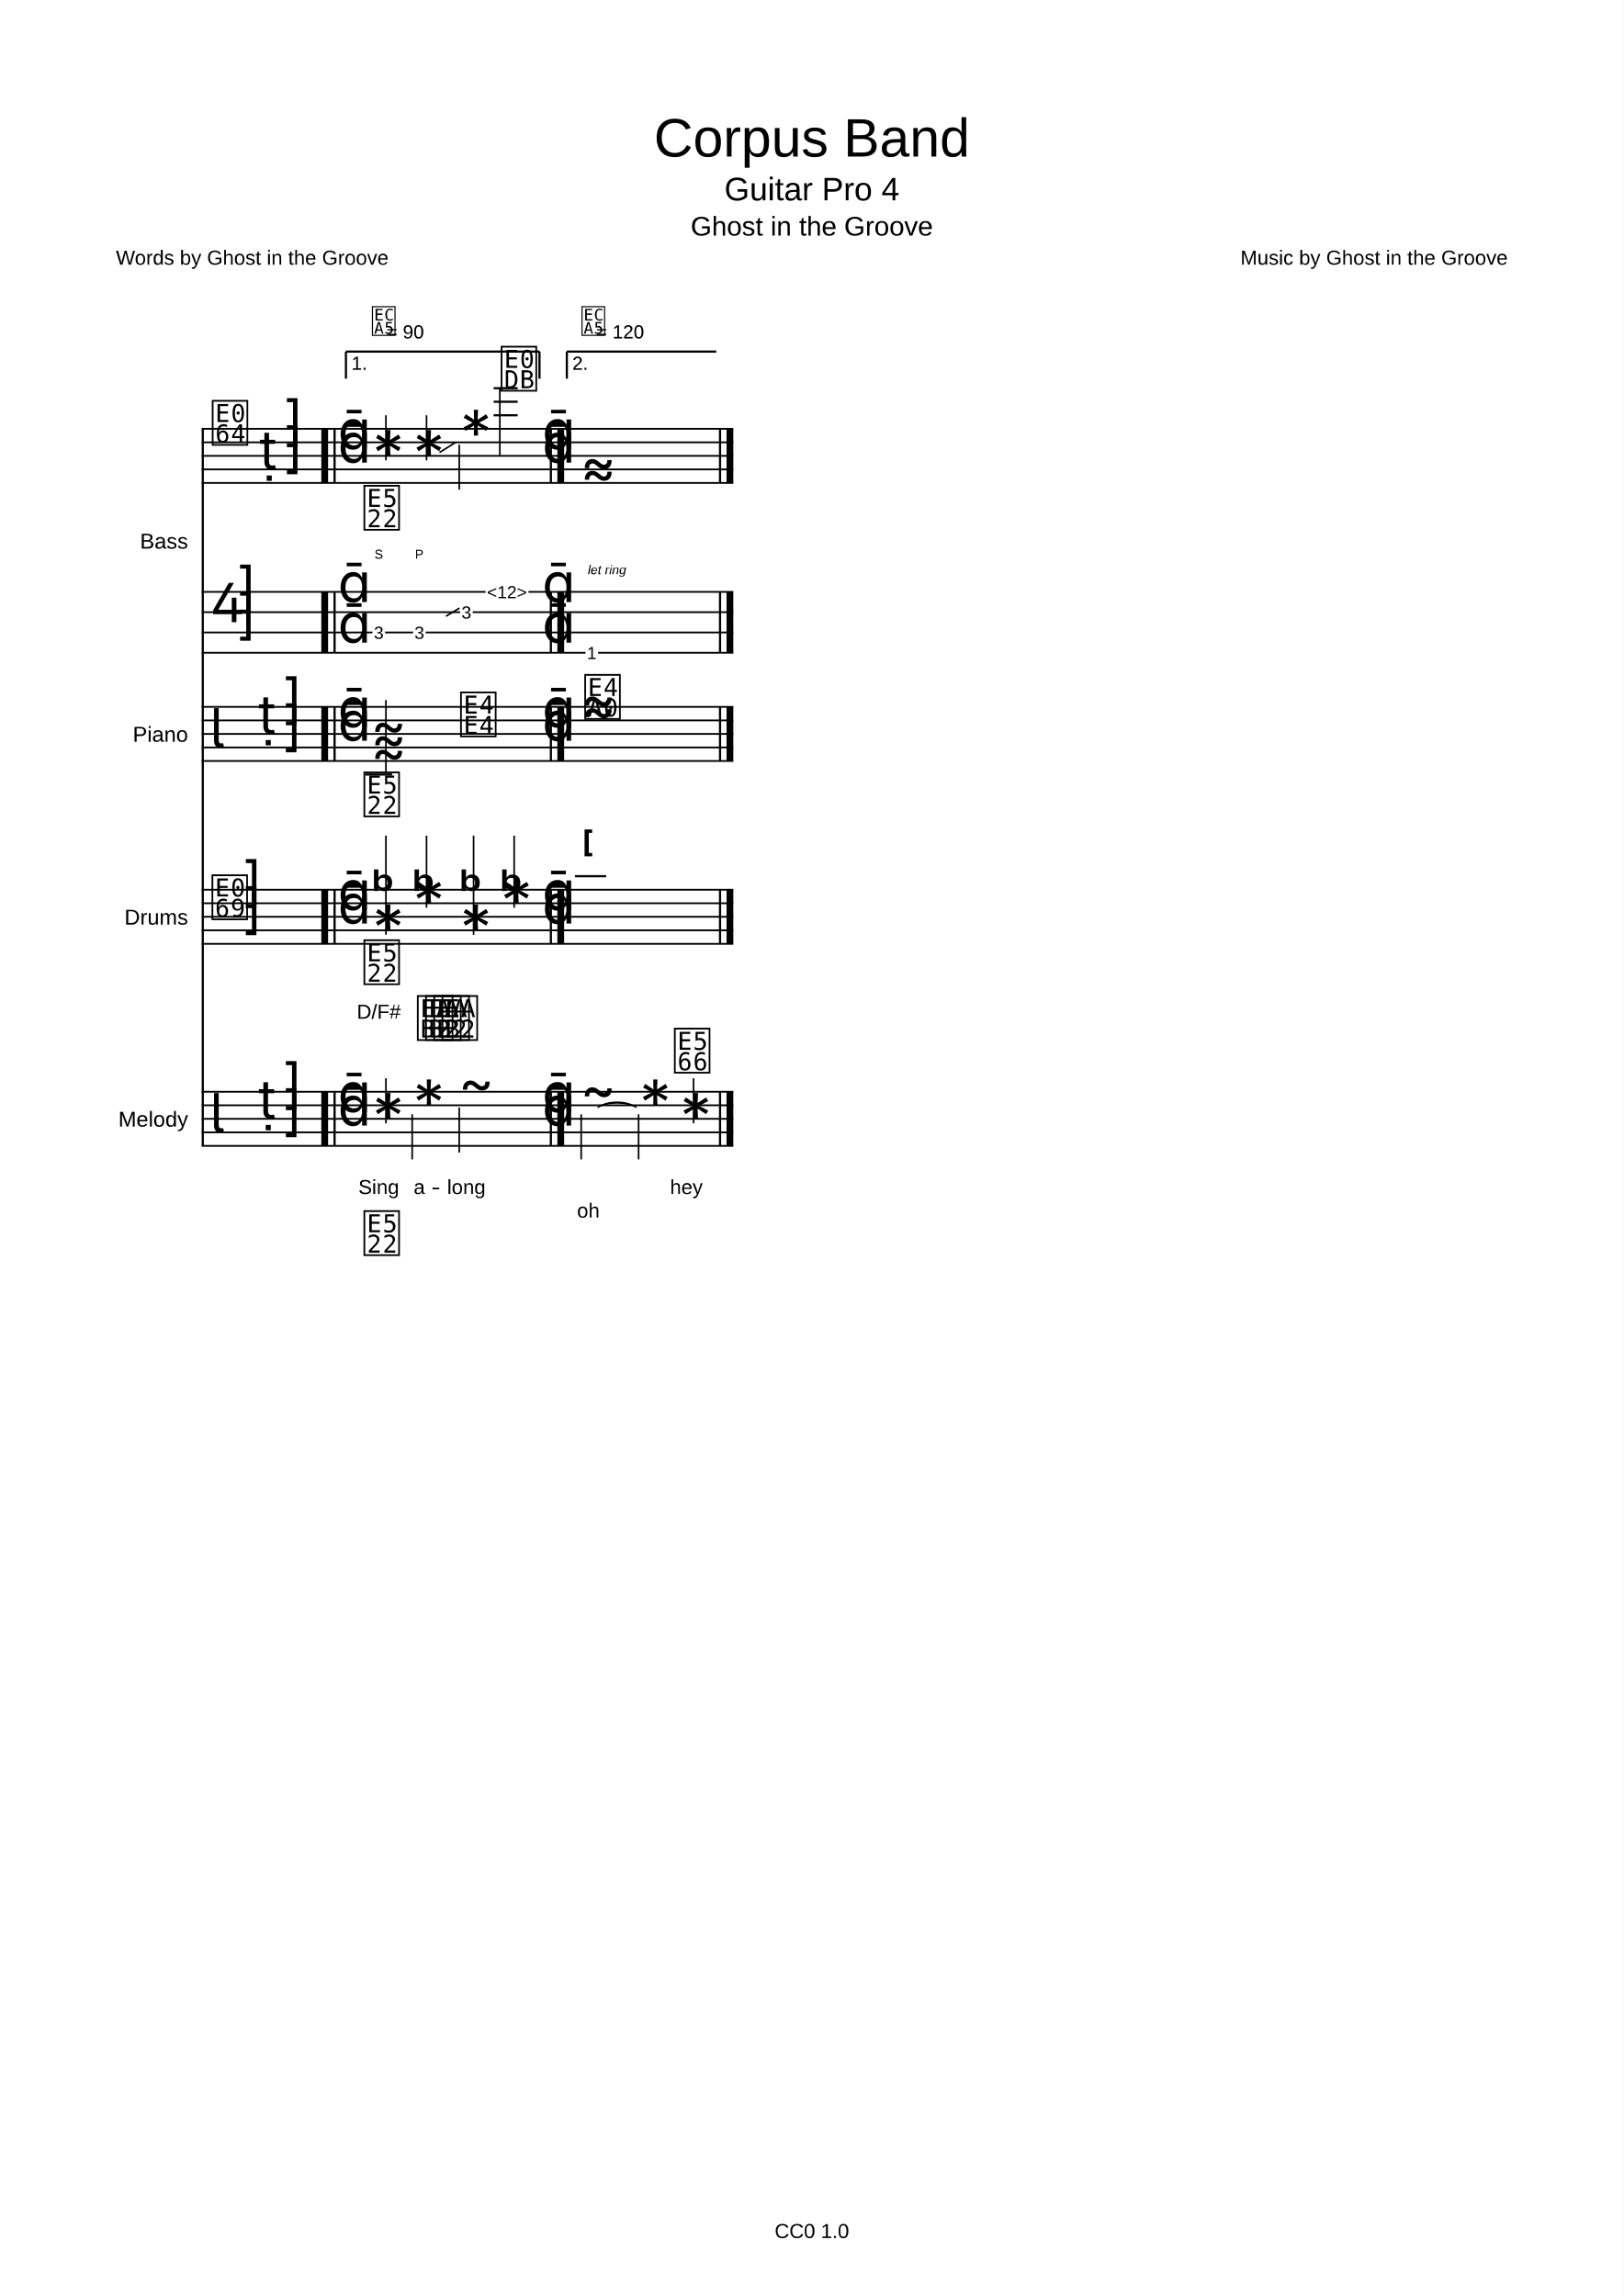
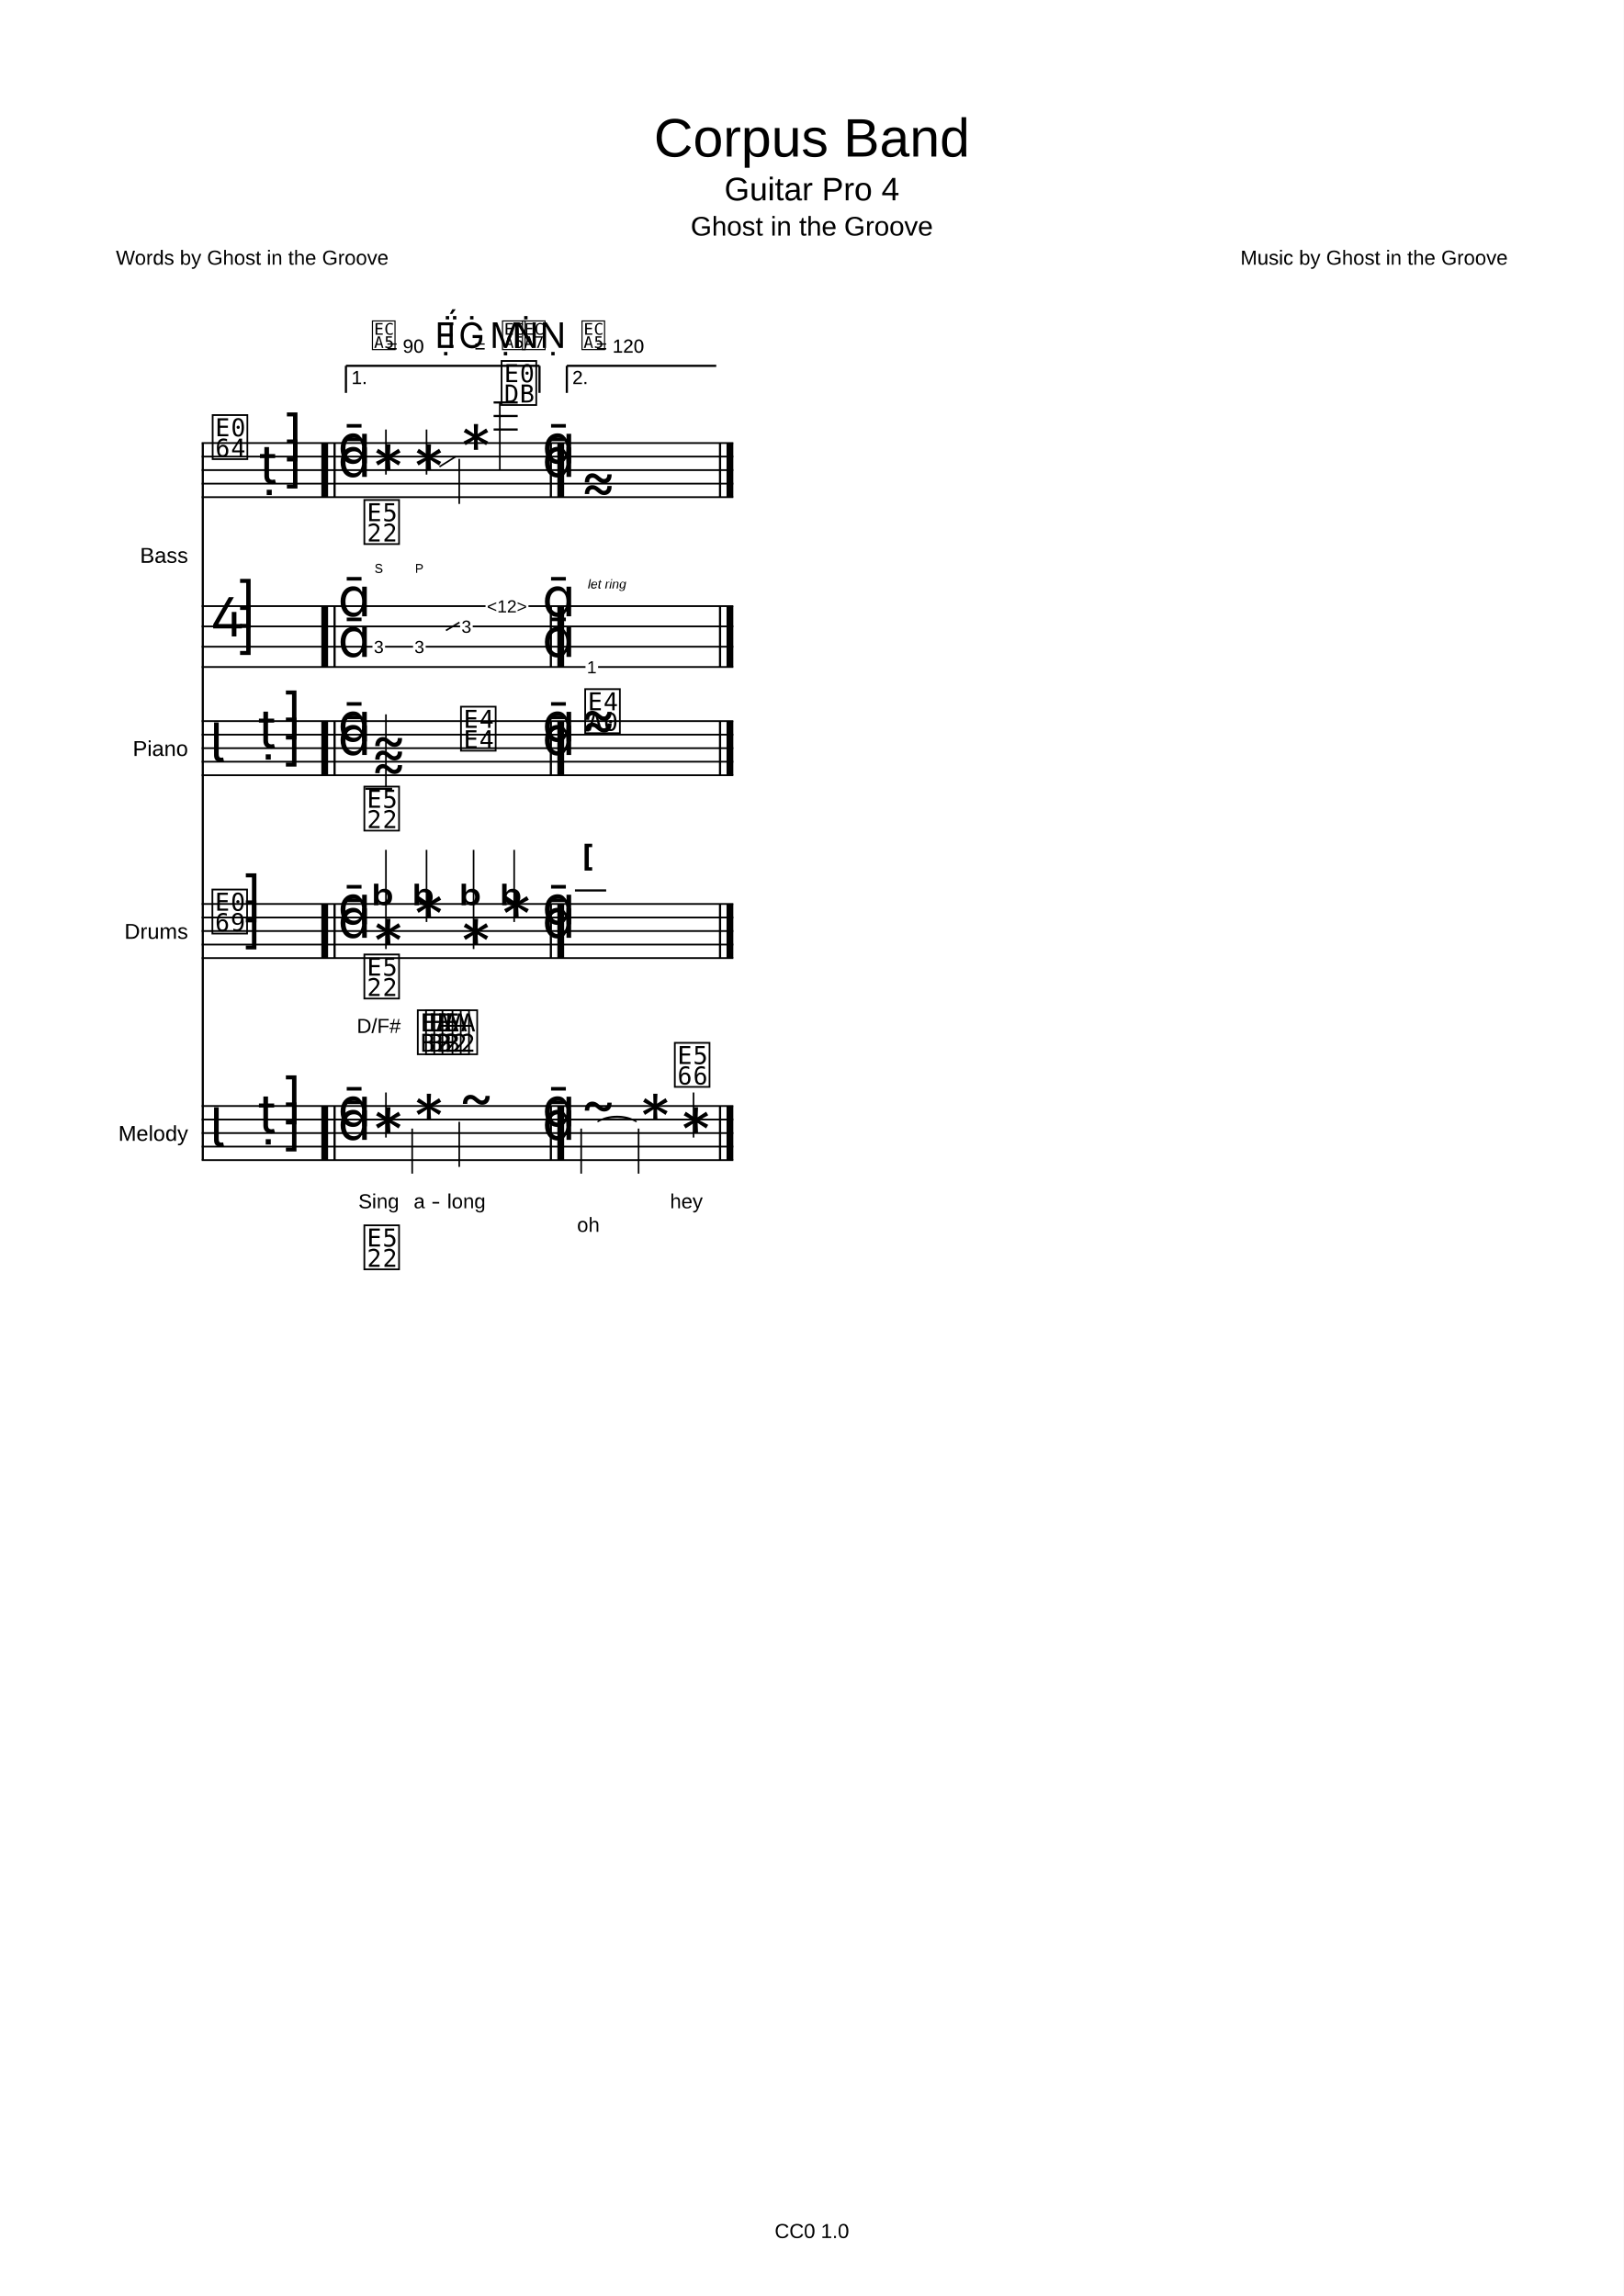
<svg xmlns="http://www.w3.org/2000/svg" width="1200" height="1697.143" viewBox="0 0 120 169.714">
  <style>@font-face{font-family:"Bravura";src:url("Bravura.otf")}text{font-family:"Bravura";font-size:4px}text.t{font-family:Arial,Helvetica,sans-serif}</style>
  <rect x="0" y="0" width="120" height="169.714" fill="white" />
  <g fill="black" stroke="black">
-     <line class="staffLine" x1="14.907" y1="31.696" x2="54.195" y2="31.696" stroke-width="0.13" />
-     <line class="staffLine" x1="14.907" y1="32.696" x2="54.195" y2="32.696" stroke-width="0.13" />
-     <line class="staffLine" x1="14.907" y1="33.696" x2="54.195" y2="33.696" stroke-width="0.13" />
-     <line class="staffLine" x1="14.907" y1="34.696" x2="54.195" y2="34.696" stroke-width="0.13" />
-     <line class="staffLine" x1="14.907" y1="35.696" x2="54.195" y2="35.696" stroke-width="0.13" />
-     <line class="barline" x1="23.997" y1="31.696" x2="23.997" y2="35.696" stroke-width="0.5" />
-     <line class="barline" x1="24.727" y1="31.696" x2="24.727" y2="35.696" stroke-width="0.16" />
-     <line class="stem" x1="28.523" y1="34.028" x2="28.523" y2="30.696" stroke-width="0.12" />
-     <line class="stem" x1="31.523" y1="34.028" x2="31.523" y2="30.696" stroke-width="0.12" />
-     <line class="stem" x1="33.94" y1="32.864" x2="33.94" y2="36.196" stroke-width="0.12" />
-     <line class="slide" x1="32.48" y1="33.446" x2="33.68" y2="32.696" stroke-width="0.12" />
-     <line class="ledgerLine" x1="36.48" y1="30.696" x2="38.26" y2="30.696" stroke-width="0.16" />
-     <line class="ledgerLine" x1="36.48" y1="29.696" x2="38.26" y2="29.696" stroke-width="0.16" />
-     <line class="ledgerLine" x1="36.48" y1="28.696" x2="38.26" y2="28.696" stroke-width="0.16" />
-     <line class="stem" x1="36.94" y1="28.696" x2="36.94" y2="33.696" stroke-width="0.12" />
-     <line class="barline" x1="40.712" y1="31.696" x2="40.712" y2="35.696" stroke-width="0.16" />
-     <line class="barline" x1="41.442" y1="31.696" x2="41.442" y2="35.696" stroke-width="0.5" />
-     <line class="barline" x1="53.215" y1="31.696" x2="53.215" y2="35.696" stroke-width="0.16" />
-     <line class="barline" x1="53.945" y1="31.696" x2="53.945" y2="35.696" stroke-width="0.5" />
-     <line class="staffLine" x1="14.907" y1="43.75" x2="54.195" y2="43.75" stroke-width="0.13" />
-     <line class="staffLine" x1="14.907" y1="45.25" x2="54.195" y2="45.25" stroke-width="0.13" />
-     <line class="staffLine" x1="14.907" y1="46.75" x2="54.195" y2="46.75" stroke-width="0.13" />
-     <line class="staffLine" x1="14.907" y1="48.25" x2="54.195" y2="48.25" stroke-width="0.13" />
-     <line class="barline" x1="23.997" y1="43.75" x2="23.997" y2="48.25" stroke-width="0.5" />
-     <line class="barline" x1="24.727" y1="43.75" x2="24.727" y2="48.25" stroke-width="0.16" />
-     <line class="slide" x1="32.959" y1="45.55" x2="33.959" y2="44.95" stroke-width="0.12" />
-     <line class="barline" x1="40.712" y1="43.75" x2="40.712" y2="48.25" stroke-width="0.16" />
-     <line class="barline" x1="41.442" y1="43.75" x2="41.442" y2="48.25" stroke-width="0.5" />
-     <line class="barline" x1="53.215" y1="43.75" x2="53.215" y2="48.25" stroke-width="0.16" />
-     <line class="barline" x1="53.945" y1="43.75" x2="53.945" y2="48.25" stroke-width="0.5" />
-     <line class="staffLine" x1="14.907" y1="52.25" x2="54.195" y2="52.25" stroke-width="0.13" />
-     <line class="staffLine" x1="14.907" y1="53.25" x2="54.195" y2="53.25" stroke-width="0.13" />
-     <line class="staffLine" x1="14.907" y1="54.25" x2="54.195" y2="54.25" stroke-width="0.13" />
-     <line class="staffLine" x1="14.907" y1="55.25" x2="54.195" y2="55.25" stroke-width="0.13" />
-     <line class="staffLine" x1="14.907" y1="56.25" x2="54.195" y2="56.25" stroke-width="0.13" />
-     <line class="barline" x1="23.997" y1="52.25" x2="23.997" y2="56.25" stroke-width="0.5" />
-     <line class="barline" x1="24.727" y1="52.25" x2="24.727" y2="56.25" stroke-width="0.16" />
-     <line class="ledgerLine" x1="27.003" y1="57.25" x2="28.983" y2="57.25" stroke-width="0.16" />
-     <line class="stem" x1="28.523" y1="57.082" x2="28.523" y2="51.75" stroke-width="0.12" />
-     <line class="barline" x1="40.712" y1="52.25" x2="40.712" y2="56.25" stroke-width="0.16" />
-     <line class="barline" x1="41.442" y1="52.25" x2="41.442" y2="56.25" stroke-width="0.5" />
-     <line class="barline" x1="53.215" y1="52.25" x2="53.215" y2="56.25" stroke-width="0.16" />
-     <line class="barline" x1="53.945" y1="52.25" x2="53.945" y2="56.25" stroke-width="0.5" />
-     <line class="staffLine" x1="14.907" y1="65.766" x2="54.195" y2="65.766" stroke-width="0.13" />
-     <line class="staffLine" x1="14.907" y1="66.766" x2="54.195" y2="66.766" stroke-width="0.13" />
-     <line class="staffLine" x1="14.907" y1="67.766" x2="54.195" y2="67.766" stroke-width="0.13" />
-     <line class="staffLine" x1="14.907" y1="68.766" x2="54.195" y2="68.766" stroke-width="0.13" />
-     <line class="staffLine" x1="14.907" y1="69.766" x2="54.195" y2="69.766" stroke-width="0.13" />
-     <line class="barline" x1="23.997" y1="65.766" x2="23.997" y2="69.766" stroke-width="0.5" />
-     <line class="barline" x1="24.727" y1="65.766" x2="24.727" y2="69.766" stroke-width="0.16" />
-     <line class="stem" x1="28.523" y1="69.098" x2="28.523" y2="61.766" stroke-width="0.12" />
-     <line class="stem" x1="31.523" y1="67.098" x2="31.523" y2="61.766" stroke-width="0.12" />
-     <line class="stem" x1="35" y1="69.098" x2="35" y2="61.766" stroke-width="0.12" />
-     <line class="stem" x1="38" y1="67.098" x2="38" y2="61.766" stroke-width="0.12" />
-     <line class="barline" x1="40.712" y1="65.766" x2="40.712" y2="69.766" stroke-width="0.16" />
-     <line class="barline" x1="41.442" y1="65.766" x2="41.442" y2="69.766" stroke-width="0.5" />
-     <line class="ledgerLine" x1="42.492" y1="64.766" x2="44.8" y2="64.766" stroke-width="0.16" />
-     <line class="barline" x1="53.215" y1="65.766" x2="53.215" y2="69.766" stroke-width="0.16" />
-     <line class="barline" x1="53.945" y1="65.766" x2="53.945" y2="69.766" stroke-width="0.5" />
-     <line class="staffLine" x1="14.907" y1="80.7" x2="54.195" y2="80.7" stroke-width="0.13" />
-     <line class="staffLine" x1="14.907" y1="81.7" x2="54.195" y2="81.7" stroke-width="0.13" />
-     <line class="staffLine" x1="14.907" y1="82.7" x2="54.195" y2="82.7" stroke-width="0.13" />
-     <line class="staffLine" x1="14.907" y1="83.7" x2="54.195" y2="83.7" stroke-width="0.13" />
-     <line class="staffLine" x1="14.907" y1="84.7" x2="54.195" y2="84.7" stroke-width="0.13" />
-     <line class="barline" x1="23.997" y1="80.7" x2="23.997" y2="84.7" stroke-width="0.5" />
-     <line class="barline" x1="24.727" y1="80.7" x2="24.727" y2="84.7" stroke-width="0.16" />
-     <line class="stem" x1="28.523" y1="83.032" x2="28.523" y2="79.7" stroke-width="0.12" />
-     <line class="stem" x1="30.463" y1="82.368" x2="30.463" y2="85.7" stroke-width="0.12" />
-     <line class="stem" x1="33.94" y1="81.868" x2="33.94" y2="85.2" stroke-width="0.12" />
-     <line class="barline" x1="40.712" y1="80.7" x2="40.712" y2="84.7" stroke-width="0.16" />
-     <line class="barline" x1="41.442" y1="80.7" x2="41.442" y2="84.7" stroke-width="0.5" />
-     <line class="stem" x1="42.952" y1="82.368" x2="42.952" y2="85.7" stroke-width="0.12" />
-     <line class="stem" x1="47.195" y1="82.368" x2="47.195" y2="85.7" stroke-width="0.12" />
-     <line class="stem" x1="51.255" y1="83.032" x2="51.255" y2="79.7" stroke-width="0.12" />
-     <line class="barline" x1="53.215" y1="80.7" x2="53.215" y2="84.7" stroke-width="0.16" />
-     <line class="barline" x1="53.945" y1="80.7" x2="53.945" y2="84.7" stroke-width="0.5" />
-     <line class="lyric" x1="31.96" y1="87.852" x2="32.46" y2="87.852" stroke-width="0.12" />
-     <line class="volta" x1="25.567" y1="25.988" x2="39.872" y2="25.988" stroke-width="0.16" />
-     <line class="volta" x1="25.567" y1="25.988" x2="25.567" y2="27.988" stroke-width="0.16" />
-     <line class="volta" x1="39.872" y1="25.988" x2="39.872" y2="27.988" stroke-width="0.16" />
-     <line class="volta" x1="41.892" y1="25.988" x2="52.935" y2="25.988" stroke-width="0.16" />
-     <line class="volta" x1="41.892" y1="25.988" x2="41.892" y2="27.988" stroke-width="0.16" />
-     <line class="barline" x1="14.987" y1="31.696" x2="14.987" y2="84.7" stroke-width="0.16" />
-     <text class="clef" x="15.527" y="32.696" stroke="none"></text>
-     <text class="keySignature" x="19.163" y="34.696" stroke="none"></text>
-     <text class="timeSignature" x="20.967" y="32.696" stroke="none"></text>
-     <text class="timeSignature" x="20.967" y="34.696" stroke="none"></text>
-     <text class="repeat" x="24.967" y="33.196" stroke="none"></text>
-     <text class="repeat" x="24.967" y="34.196" stroke="none"></text>
-     <text class="notehead" x="27.403" y="34.196" stroke="none"></text>
-     <text class="notehead" x="30.403" y="34.196" stroke="none"></text>
-     <text class="notehead" x="33.88" y="32.696" stroke="none"></text>
-     <text class="notehead" x="36.88" y="28.696" stroke="none"></text>
-     <text class="repeat" x="40.072" y="33.196" stroke="none"></text>
-     <text class="repeat" x="40.072" y="34.196" stroke="none"></text>
-     <text class="notehead" x="42.892" y="36.196" stroke="none"></text>
-     <text class="dynamic" x="26.737" y="38.972" stroke="none"></text>
-     <text class="clef" x="15.519" y="45.992" stroke="none"></text>
-     <text class="timeSignature" x="17.507" y="45" stroke="none"></text>
-     <text class="timeSignature" x="17.507" y="47" stroke="none"></text>
-     <text class="repeat" x="24.967" y="44.5" stroke="none"></text>
-     <text class="repeat" x="24.967" y="47.5" stroke="none"></text>
-     <text class="repeat" x="40.072" y="44.5" stroke="none"></text>
-     <text class="repeat" x="40.072" y="47.5" stroke="none"></text>
-     <text class="clef" x="15.507" y="55.25" stroke="none"></text>
-     <text class="keySignature" x="19.091" y="54.25" stroke="none"></text>
-     <text class="timeSignature" x="20.895" y="53.25" stroke="none"></text>
-     <text class="timeSignature" x="20.895" y="55.25" stroke="none"></text>
-     <text class="repeat" x="24.967" y="53.75" stroke="none"></text>
-     <text class="repeat" x="24.967" y="54.75" stroke="none"></text>
-     <text class="notehead" x="27.403" y="55.25" stroke="none"></text>
-     <text class="notehead" x="27.403" y="56.25" stroke="none"></text>
-     <text class="notehead" x="27.403" y="57.25" stroke="none"></text>
-     <text class="rest" x="33.88" y="54.25" stroke="none"></text>
-     <text class="repeat" x="40.072" y="53.75" stroke="none"></text>
-     <text class="repeat" x="40.072" y="54.75" stroke="none"></text>
-     <text class="notehead" x="42.892" y="53.75" stroke="none"></text>
-     <text class="articulation" x="43.058" y="52.954" stroke="none"></text>
-     <text class="dynamic" x="26.737" y="60.158" stroke="none"></text>
-     <text class="clef" x="15.507" y="67.766" stroke="none"></text>
-     <text class="timeSignature" x="17.935" y="66.766" stroke="none"></text>
-     <text class="timeSignature" x="17.935" y="68.766" stroke="none"></text>
-     <text class="repeat" x="24.967" y="67.266" stroke="none"></text>
-     <text class="repeat" x="24.967" y="68.266" stroke="none"></text>
-     <text class="notehead" x="27.403" y="65.266" stroke="none"></text>
-     <text class="notehead" x="27.403" y="69.266" stroke="none"></text>
-     <text class="notehead" x="30.403" y="65.266" stroke="none"></text>
-     <text class="notehead" x="30.403" y="67.266" stroke="none"></text>
-     <text class="notehead" x="33.88" y="65.266" stroke="none"></text>
-     <text class="notehead" x="33.88" y="69.266" stroke="none"></text>
-     <text class="notehead" x="36.88" y="65.266" stroke="none"></text>
-     <text class="notehead" x="36.88" y="67.266" stroke="none"></text>
-     <text class="repeat" x="40.072" y="67.266" stroke="none"></text>
-     <text class="repeat" x="40.072" y="68.266" stroke="none"></text>
-     <text class="notehead" x="42.892" y="64.766" stroke="none"></text>
-     <text class="dynamic" x="26.737" y="72.566" stroke="none"></text>
-     <text class="clef" x="15.507" y="83.7" stroke="none"></text>
-     <text class="keySignature" x="19.091" y="82.7" stroke="none"></text>
-     <text class="timeSignature" x="20.895" y="81.7" stroke="none"></text>
-     <text class="timeSignature" x="20.895" y="83.7" stroke="none"></text>
-     <text class="repeat" x="24.967" y="82.2" stroke="none"></text>
-     <text class="repeat" x="24.967" y="83.2" stroke="none"></text>
-     <text class="notehead" x="27.403" y="83.2" stroke="none"></text>
-     <text class="notehead" x="30.403" y="82.2" stroke="none"></text>
-     <text class="notehead" x="33.88" y="81.7" stroke="none"></text>
-     <text class="repeat" x="40.072" y="82.2" stroke="none"></text>
-     <text class="repeat" x="40.072" y="83.2" stroke="none"></text>
-     <text class="notehead" x="42.892" y="82.2" stroke="none"></text>
-     <text class="notehead" x="47.135" y="82.2" stroke="none"></text>
-     <text class="notehead" x="50.135" y="83.2" stroke="none"></text>
-     <text class="ornament" x="49.683" y="79.1" stroke="none"></text>
-     <text class="vibrato" x="30.689" y="76.69" stroke="none"></text>
-     <text class="vibrato" x="31.297" y="76.69" stroke="none"></text>
-     <text class="vibrato" x="31.905" y="76.69" stroke="none"></text>
-     <text class="vibrato" x="32.513" y="76.69" stroke="none"></text>
-     <text class="dynamic" x="26.737" y="92.588" stroke="none"></text>
-     <text class="tempo" x="27.403" y="24.664" style="font-size:2.6px" stroke="none"></text>
-     <text class="tempo" x="42.892" y="24.664" style="font-size:2.6px" stroke="none"></text>
+     <line class="staffLine" x1="14.907" y1="32.749" x2="54.195" y2="32.749" stroke-width="0.13" />
+     <line class="staffLine" x1="14.907" y1="33.749" x2="54.195" y2="33.749" stroke-width="0.13" />
+     <line class="staffLine" x1="14.907" y1="34.749" x2="54.195" y2="34.749" stroke-width="0.13" />
+     <line class="staffLine" x1="14.907" y1="35.749" x2="54.195" y2="35.749" stroke-width="0.13" />
+     <line class="staffLine" x1="14.907" y1="36.749" x2="54.195" y2="36.749" stroke-width="0.13" />
+     <line class="barline" x1="23.997" y1="32.749" x2="23.997" y2="36.749" stroke-width="0.5" />
+     <line class="barline" x1="24.727" y1="32.749" x2="24.727" y2="36.749" stroke-width="0.16" />
+     <line class="stem" x1="28.523" y1="35.081" x2="28.523" y2="31.749" stroke-width="0.12" />
+     <line class="stem" x1="31.523" y1="35.081" x2="31.523" y2="31.749" stroke-width="0.12" />
+     <line class="stem" x1="33.94" y1="33.917" x2="33.94" y2="37.249" stroke-width="0.12" />
+     <line class="slide" x1="32.48" y1="34.499" x2="33.68" y2="33.749" stroke-width="0.12" />
+     <line class="ledgerLine" x1="36.48" y1="31.749" x2="38.26" y2="31.749" stroke-width="0.16" />
+     <line class="ledgerLine" x1="36.48" y1="30.749" x2="38.26" y2="30.749" stroke-width="0.16" />
+     <line class="ledgerLine" x1="36.48" y1="29.749" x2="38.26" y2="29.749" stroke-width="0.16" />
+     <line class="stem" x1="36.94" y1="29.749" x2="36.94" y2="34.749" stroke-width="0.12" />
+     <line class="barline" x1="40.712" y1="32.749" x2="40.712" y2="36.749" stroke-width="0.16" />
+     <line class="barline" x1="41.442" y1="32.749" x2="41.442" y2="36.749" stroke-width="0.5" />
+     <line class="barline" x1="53.215" y1="32.749" x2="53.215" y2="36.749" stroke-width="0.16" />
+     <line class="barline" x1="53.945" y1="32.749" x2="53.945" y2="36.749" stroke-width="0.5" />
+     <line class="staffLine" x1="14.907" y1="44.803" x2="54.195" y2="44.803" stroke-width="0.13" />
+     <line class="staffLine" x1="14.907" y1="46.303" x2="54.195" y2="46.303" stroke-width="0.13" />
+     <line class="staffLine" x1="14.907" y1="47.803" x2="54.195" y2="47.803" stroke-width="0.13" />
+     <line class="staffLine" x1="14.907" y1="49.303" x2="54.195" y2="49.303" stroke-width="0.13" />
+     <line class="barline" x1="23.997" y1="44.803" x2="23.997" y2="49.303" stroke-width="0.5" />
+     <line class="barline" x1="24.727" y1="44.803" x2="24.727" y2="49.303" stroke-width="0.16" />
+     <line class="slide" x1="32.959" y1="46.603" x2="33.959" y2="46.003" stroke-width="0.12" />
+     <line class="barline" x1="40.712" y1="44.803" x2="40.712" y2="49.303" stroke-width="0.16" />
+     <line class="barline" x1="41.442" y1="44.803" x2="41.442" y2="49.303" stroke-width="0.5" />
+     <line class="barline" x1="53.215" y1="44.803" x2="53.215" y2="49.303" stroke-width="0.16" />
+     <line class="barline" x1="53.945" y1="44.803" x2="53.945" y2="49.303" stroke-width="0.5" />
+     <line class="staffLine" x1="14.907" y1="53.303" x2="54.195" y2="53.303" stroke-width="0.13" />
+     <line class="staffLine" x1="14.907" y1="54.303" x2="54.195" y2="54.303" stroke-width="0.13" />
+     <line class="staffLine" x1="14.907" y1="55.303" x2="54.195" y2="55.303" stroke-width="0.13" />
+     <line class="staffLine" x1="14.907" y1="56.303" x2="54.195" y2="56.303" stroke-width="0.13" />
+     <line class="staffLine" x1="14.907" y1="57.303" x2="54.195" y2="57.303" stroke-width="0.13" />
+     <line class="barline" x1="23.997" y1="53.303" x2="23.997" y2="57.303" stroke-width="0.5" />
+     <line class="barline" x1="24.727" y1="53.303" x2="24.727" y2="57.303" stroke-width="0.16" />
+     <line class="ledgerLine" x1="27.003" y1="58.303" x2="28.983" y2="58.303" stroke-width="0.16" />
+     <line class="stem" x1="28.523" y1="58.135" x2="28.523" y2="52.803" stroke-width="0.12" />
+     <line class="barline" x1="40.712" y1="53.303" x2="40.712" y2="57.303" stroke-width="0.16" />
+     <line class="barline" x1="41.442" y1="53.303" x2="41.442" y2="57.303" stroke-width="0.5" />
+     <line class="barline" x1="53.215" y1="53.303" x2="53.215" y2="57.303" stroke-width="0.16" />
+     <line class="barline" x1="53.945" y1="53.303" x2="53.945" y2="57.303" stroke-width="0.5" />
+     <line class="staffLine" x1="14.907" y1="66.819" x2="54.195" y2="66.819" stroke-width="0.13" />
+     <line class="staffLine" x1="14.907" y1="67.819" x2="54.195" y2="67.819" stroke-width="0.13" />
+     <line class="staffLine" x1="14.907" y1="68.819" x2="54.195" y2="68.819" stroke-width="0.13" />
+     <line class="staffLine" x1="14.907" y1="69.819" x2="54.195" y2="69.819" stroke-width="0.13" />
+     <line class="staffLine" x1="14.907" y1="70.819" x2="54.195" y2="70.819" stroke-width="0.13" />
+     <line class="barline" x1="23.997" y1="66.819" x2="23.997" y2="70.819" stroke-width="0.5" />
+     <line class="barline" x1="24.727" y1="66.819" x2="24.727" y2="70.819" stroke-width="0.16" />
+     <line class="stem" x1="28.523" y1="70.151" x2="28.523" y2="62.819" stroke-width="0.12" />
+     <line class="stem" x1="31.523" y1="68.151" x2="31.523" y2="62.819" stroke-width="0.12" />
+     <line class="stem" x1="35" y1="70.151" x2="35" y2="62.819" stroke-width="0.12" />
+     <line class="stem" x1="38" y1="68.151" x2="38" y2="62.819" stroke-width="0.12" />
+     <line class="barline" x1="40.712" y1="66.819" x2="40.712" y2="70.819" stroke-width="0.16" />
+     <line class="barline" x1="41.442" y1="66.819" x2="41.442" y2="70.819" stroke-width="0.5" />
+     <line class="ledgerLine" x1="42.492" y1="65.819" x2="44.8" y2="65.819" stroke-width="0.16" />
+     <line class="barline" x1="53.215" y1="66.819" x2="53.215" y2="70.819" stroke-width="0.16" />
+     <line class="barline" x1="53.945" y1="66.819" x2="53.945" y2="70.819" stroke-width="0.5" />
+     <line class="staffLine" x1="14.907" y1="81.753" x2="54.195" y2="81.753" stroke-width="0.13" />
+     <line class="staffLine" x1="14.907" y1="82.753" x2="54.195" y2="82.753" stroke-width="0.13" />
+     <line class="staffLine" x1="14.907" y1="83.753" x2="54.195" y2="83.753" stroke-width="0.13" />
+     <line class="staffLine" x1="14.907" y1="84.753" x2="54.195" y2="84.753" stroke-width="0.13" />
+     <line class="staffLine" x1="14.907" y1="85.753" x2="54.195" y2="85.753" stroke-width="0.13" />
+     <line class="barline" x1="23.997" y1="81.753" x2="23.997" y2="85.753" stroke-width="0.5" />
+     <line class="barline" x1="24.727" y1="81.753" x2="24.727" y2="85.753" stroke-width="0.16" />
+     <line class="stem" x1="28.523" y1="84.085" x2="28.523" y2="80.753" stroke-width="0.12" />
+     <line class="stem" x1="30.463" y1="83.421" x2="30.463" y2="86.753" stroke-width="0.12" />
+     <line class="stem" x1="33.94" y1="82.921" x2="33.94" y2="86.253" stroke-width="0.12" />
+     <line class="barline" x1="40.712" y1="81.753" x2="40.712" y2="85.753" stroke-width="0.16" />
+     <line class="barline" x1="41.442" y1="81.753" x2="41.442" y2="85.753" stroke-width="0.5" />
+     <line class="stem" x1="42.952" y1="83.421" x2="42.952" y2="86.753" stroke-width="0.12" />
+     <line class="stem" x1="47.195" y1="83.421" x2="47.195" y2="86.753" stroke-width="0.12" />
+     <line class="stem" x1="51.255" y1="84.085" x2="51.255" y2="80.753" stroke-width="0.12" />
+     <line class="barline" x1="53.215" y1="81.753" x2="53.215" y2="85.753" stroke-width="0.16" />
+     <line class="barline" x1="53.945" y1="81.753" x2="53.945" y2="85.753" stroke-width="0.5" />
+     <line class="lyric" x1="31.96" y1="88.905" x2="32.46" y2="88.905" stroke-width="0.12" />
+     <line class="volta" x1="25.567" y1="27.041" x2="39.872" y2="27.041" stroke-width="0.16" />
+     <line class="volta" x1="25.567" y1="27.041" x2="25.567" y2="29.041" stroke-width="0.16" />
+     <line class="volta" x1="39.872" y1="27.041" x2="39.872" y2="29.041" stroke-width="0.16" />
+     <line class="volta" x1="41.892" y1="27.041" x2="52.935" y2="27.041" stroke-width="0.16" />
+     <line class="volta" x1="41.892" y1="27.041" x2="41.892" y2="29.041" stroke-width="0.16" />
+     <line class="barline" x1="14.987" y1="32.749" x2="14.987" y2="85.753" stroke-width="0.16" />
+     <text class="clef" x="15.527" y="33.749" stroke="none"></text>
+     <text class="keySignature" x="19.163" y="35.749" stroke="none"></text>
+     <text class="timeSignature" x="20.967" y="33.749" stroke="none"></text>
+     <text class="timeSignature" x="20.967" y="35.749" stroke="none"></text>
+     <text class="repeat" x="24.967" y="34.249" stroke="none"></text>
+     <text class="repeat" x="24.967" y="35.249" stroke="none"></text>
+     <text class="notehead" x="27.403" y="35.249" stroke="none"></text>
+     <text class="notehead" x="30.403" y="35.249" stroke="none"></text>
+     <text class="notehead" x="33.88" y="33.749" stroke="none"></text>
+     <text class="notehead" x="36.88" y="29.749" stroke="none"></text>
+     <text class="repeat" x="40.072" y="34.249" stroke="none"></text>
+     <text class="repeat" x="40.072" y="35.249" stroke="none"></text>
+     <text class="notehead" x="42.892" y="37.249" stroke="none"></text>
+     <text class="dynamic" x="26.737" y="40.025" stroke="none"></text>
+     <text class="clef" x="15.519" y="47.045" stroke="none"></text>
+     <text class="timeSignature" x="17.507" y="46.053" stroke="none"></text>
+     <text class="timeSignature" x="17.507" y="48.053" stroke="none"></text>
+     <text class="repeat" x="24.967" y="45.553" stroke="none"></text>
+     <text class="repeat" x="24.967" y="48.553" stroke="none"></text>
+     <text class="repeat" x="40.072" y="45.553" stroke="none"></text>
+     <text class="repeat" x="40.072" y="48.553" stroke="none"></text>
+     <text class="clef" x="15.507" y="56.303" stroke="none"></text>
+     <text class="keySignature" x="19.091" y="55.303" stroke="none"></text>
+     <text class="timeSignature" x="20.895" y="54.303" stroke="none"></text>
+     <text class="timeSignature" x="20.895" y="56.303" stroke="none"></text>
+     <text class="repeat" x="24.967" y="54.803" stroke="none"></text>
+     <text class="repeat" x="24.967" y="55.803" stroke="none"></text>
+     <text class="notehead" x="27.403" y="56.303" stroke="none"></text>
+     <text class="notehead" x="27.403" y="57.303" stroke="none"></text>
+     <text class="notehead" x="27.403" y="58.303" stroke="none"></text>
+     <text class="rest" x="33.88" y="55.303" stroke="none"></text>
+     <text class="repeat" x="40.072" y="54.803" stroke="none"></text>
+     <text class="repeat" x="40.072" y="55.803" stroke="none"></text>
+     <text class="notehead" x="42.892" y="54.803" stroke="none"></text>
+     <text class="articulation" x="43.058" y="54.007" stroke="none"></text>
+     <text class="dynamic" x="26.737" y="61.211" stroke="none"></text>
+     <text class="clef" x="15.507" y="68.819" stroke="none"></text>
+     <text class="timeSignature" x="17.935" y="67.819" stroke="none"></text>
+     <text class="timeSignature" x="17.935" y="69.819" stroke="none"></text>
+     <text class="repeat" x="24.967" y="68.319" stroke="none"></text>
+     <text class="repeat" x="24.967" y="69.319" stroke="none"></text>
+     <text class="notehead" x="27.403" y="66.319" stroke="none"></text>
+     <text class="notehead" x="27.403" y="70.319" stroke="none"></text>
+     <text class="notehead" x="30.403" y="66.319" stroke="none"></text>
+     <text class="notehead" x="30.403" y="68.319" stroke="none"></text>
+     <text class="notehead" x="33.88" y="66.319" stroke="none"></text>
+     <text class="notehead" x="33.88" y="70.319" stroke="none"></text>
+     <text class="notehead" x="36.88" y="66.319" stroke="none"></text>
+     <text class="notehead" x="36.88" y="68.319" stroke="none"></text>
+     <text class="repeat" x="40.072" y="68.319" stroke="none"></text>
+     <text class="repeat" x="40.072" y="69.319" stroke="none"></text>
+     <text class="notehead" x="42.892" y="65.819" stroke="none"></text>
+     <text class="dynamic" x="26.737" y="73.619" stroke="none"></text>
+     <text class="clef" x="15.507" y="84.753" stroke="none"></text>
+     <text class="keySignature" x="19.091" y="83.753" stroke="none"></text>
+     <text class="timeSignature" x="20.895" y="82.753" stroke="none"></text>
+     <text class="timeSignature" x="20.895" y="84.753" stroke="none"></text>
+     <text class="repeat" x="24.967" y="83.253" stroke="none"></text>
+     <text class="repeat" x="24.967" y="84.253" stroke="none"></text>
+     <text class="notehead" x="27.403" y="84.253" stroke="none"></text>
+     <text class="notehead" x="30.403" y="83.253" stroke="none"></text>
+     <text class="notehead" x="33.88" y="82.753" stroke="none"></text>
+     <text class="repeat" x="40.072" y="83.253" stroke="none"></text>
+     <text class="repeat" x="40.072" y="84.253" stroke="none"></text>
+     <text class="notehead" x="42.892" y="83.253" stroke="none"></text>
+     <text class="notehead" x="47.135" y="83.253" stroke="none"></text>
+     <text class="notehead" x="50.135" y="84.253" stroke="none"></text>
+     <text class="ornament" x="49.683" y="80.153" stroke="none"></text>
+     <text class="vibrato" x="30.689" y="77.743" stroke="none"></text>
+     <text class="vibrato" x="31.297" y="77.743" stroke="none"></text>
+     <text class="vibrato" x="31.905" y="77.743" stroke="none"></text>
+     <text class="vibrato" x="32.513" y="77.743" stroke="none"></text>
+     <text class="dynamic" x="26.737" y="93.641" stroke="none"></text>
+     <text class="tempo" x="27.403" y="25.717" style="font-size:2.6px" stroke="none"></text>
+     <text class="tempo" x="32.13" y="25.717" style="font-size:2.6px" stroke="none"></text>
+     <text class="tempo" x="32.993" y="25.717" style="font-size:2.6px" stroke="none"></text>
+     <text class="tempo" x="33.883" y="25.717" style="font-size:2.6px" stroke="none"></text>
+     <text class="tempo" x="36.189" y="25.717" style="font-size:2.6px" stroke="none"></text>
+     <text class="tempo" x="37.016" y="25.717" style="font-size:2.6px" stroke="none"></text>
+     <text class="tempo" x="37.879" y="25.717" style="font-size:2.6px" stroke="none"></text>
+     <text class="tempo" x="38.493" y="25.717" style="font-size:2.6px" stroke="none"></text>
+     <text class="tempo" x="39.881" y="25.717" style="font-size:2.6px" stroke="none"></text>
+     <text class="tempo" x="42.892" y="25.717" style="font-size:2.6px" stroke="none"></text>
    <text class="t credit" x="60" y="11.571" style="font-size:4px" text-anchor="middle" stroke="none">Corpus Band</text>
    <text class="t credit" x="60" y="14.811" style="font-size:2.4px" text-anchor="middle" stroke="none">Guitar Pro 4</text>
    <text class="t credit" x="60" y="17.415" style="font-size:2px" text-anchor="middle" stroke="none">Ghost in the Groove</text>
    <text class="t credit" x="8.571" y="19.56" style="font-size:1.5px" text-anchor="start" stroke="none">Words by Ghost in the Groove</text>
    <text class="t credit" x="111.429" y="19.56" style="font-size:1.5px" text-anchor="end" stroke="none">Music by Ghost in the Groove</text>
-     <rect class="knockout" x="27.528" y="46.178" width="0.931" height="1.144" fill="white" stroke="none" />
-     <text class="t fretNumber" x="27.993" y="47.218" style="font-size:1.3px" text-anchor="middle" stroke="none">3</text>
-     <rect class="knockout" x="30.528" y="46.178" width="0.931" height="1.144" fill="white" stroke="none" />
-     <text class="t fretNumber" x="30.993" y="47.218" style="font-size:1.3px" text-anchor="middle" stroke="none">3</text>
-     <rect class="knockout" x="34.005" y="44.678" width="0.931" height="1.144" fill="white" stroke="none" />
-     <text class="t fretNumber" x="34.47" y="45.718" style="font-size:1.3px" text-anchor="middle" stroke="none">3</text>
-     <rect class="knockout" x="35.884" y="43.178" width="3.172" height="1.144" fill="white" stroke="none" />
-     <text class="t fretNumber" x="37.47" y="44.218" style="font-size:1.3px" text-anchor="middle" stroke="none">&lt;12&gt;</text>
-     <rect class="knockout" x="43.271" y="47.678" width="0.931" height="1.144" fill="white" stroke="none" />
-     <text class="t fretNumber" x="43.736" y="48.718" style="font-size:1.3px" text-anchor="middle" stroke="none">1</text>
-     <text class="t technique" x="43.436" y="42.443" style="font-size:0.95px;font-style:italic" text-anchor="start" stroke="none">let ring</text>
-     <text class="t technique" x="27.993" y="41.293" style="font-size:0.95px" text-anchor="middle" stroke="none">S</text>
-     <text class="t technique" x="30.993" y="41.293" style="font-size:0.95px" text-anchor="middle" stroke="none">P</text>
-     <text class="t chord" x="27.993" y="75.299" style="font-size:1.5px" text-anchor="middle" stroke="none">D/F#</text>
-     <text class="t lyric" x="27.993" y="88.257" style="font-size:1.5px" text-anchor="middle" stroke="none">Sing</text>
-     <text class="t lyric" x="30.993" y="88.257" style="font-size:1.5px" text-anchor="middle" stroke="none">a</text>
-     <text class="t lyric" x="34.47" y="88.257" style="font-size:1.5px" text-anchor="middle" stroke="none">long</text>
-     <text class="t lyric" x="50.725" y="88.257" style="font-size:1.5px" text-anchor="middle" stroke="none">hey</text>
-     <text class="t lyric" x="43.482" y="89.997" style="font-size:1.5px" text-anchor="middle" stroke="none">oh</text>
-     <text class="t volta" x="25.967" y="27.338" style="font-size:1.4px" text-anchor="start" stroke="none">1.</text>
-     <text class="t volta" x="42.292" y="27.338" style="font-size:1.4px" text-anchor="start" stroke="none">2.</text>
-     <text class="t tempo" x="28.567" y="25.014" style="font-size:1.4px" text-anchor="start" stroke="none">= 90</text>
-     <text class="t tempo" x="44.055" y="25.014" style="font-size:1.4px" text-anchor="start" stroke="none">= 120</text>
-     <text class="t trackName" x="13.907" y="40.549" style="font-size:1.6px" text-anchor="end" stroke="none">Bass</text>
-     <text class="t trackName" x="13.907" y="54.826" style="font-size:1.6px" text-anchor="end" stroke="none">Piano</text>
-     <text class="t trackName" x="13.907" y="68.342" style="font-size:1.6px" text-anchor="end" stroke="none">Drums</text>
-     <text class="t trackName" x="13.907" y="83.276" style="font-size:1.6px" text-anchor="end" stroke="none">Melody</text>
+     <rect class="knockout" x="27.528" y="47.231" width="0.931" height="1.144" fill="white" stroke="none" />
+     <text class="t fretNumber" x="27.993" y="48.271" style="font-size:1.3px" text-anchor="middle" stroke="none">3</text>
+     <rect class="knockout" x="30.528" y="47.231" width="0.931" height="1.144" fill="white" stroke="none" />
+     <text class="t fretNumber" x="30.993" y="48.271" style="font-size:1.3px" text-anchor="middle" stroke="none">3</text>
+     <rect class="knockout" x="34.005" y="45.731" width="0.931" height="1.144" fill="white" stroke="none" />
+     <text class="t fretNumber" x="34.47" y="46.771" style="font-size:1.3px" text-anchor="middle" stroke="none">3</text>
+     <rect class="knockout" x="35.884" y="44.231" width="3.172" height="1.144" fill="white" stroke="none" />
+     <text class="t fretNumber" x="37.47" y="45.271" style="font-size:1.3px" text-anchor="middle" stroke="none">&lt;12&gt;</text>
+     <rect class="knockout" x="43.271" y="48.731" width="0.931" height="1.144" fill="white" stroke="none" />
+     <text class="t fretNumber" x="43.736" y="49.771" style="font-size:1.3px" text-anchor="middle" stroke="none">1</text>
+     <text class="t technique" x="43.436" y="43.496" style="font-size:0.95px;font-style:italic" text-anchor="start" stroke="none">let ring</text>
+     <text class="t technique" x="27.993" y="42.346" style="font-size:0.95px" text-anchor="middle" stroke="none">S</text>
+     <text class="t technique" x="30.993" y="42.346" style="font-size:0.95px" text-anchor="middle" stroke="none">P</text>
+     <text class="t chord" x="27.993" y="76.352" style="font-size:1.5px" text-anchor="middle" stroke="none">D/F#</text>
+     <text class="t lyric" x="27.993" y="89.31" style="font-size:1.5px" text-anchor="middle" stroke="none">Sing</text>
+     <text class="t lyric" x="30.993" y="89.31" style="font-size:1.5px" text-anchor="middle" stroke="none">a</text>
+     <text class="t lyric" x="34.47" y="89.31" style="font-size:1.5px" text-anchor="middle" stroke="none">long</text>
+     <text class="t lyric" x="50.725" y="89.31" style="font-size:1.5px" text-anchor="middle" stroke="none">hey</text>
+     <text class="t lyric" x="43.482" y="91.05" style="font-size:1.5px" text-anchor="middle" stroke="none">oh</text>
+     <text class="t volta" x="25.967" y="28.391" style="font-size:1.4px" text-anchor="start" stroke="none">1.</text>
+     <text class="t volta" x="42.292" y="28.391" style="font-size:1.4px" text-anchor="start" stroke="none">2.</text>
+     <text class="t tempo" x="28.567" y="26.067" style="font-size:1.4px" text-anchor="start" stroke="none">= 90</text>
+     <text class="t tempo" x="35.072" y="26.067" style="font-size:1.4px" text-anchor="start" stroke="none">=</text>
+     <text class="t tempo" x="44.055" y="26.067" style="font-size:1.4px" text-anchor="start" stroke="none">= 120</text>
+     <text class="t trackName" x="13.907" y="41.602" style="font-size:1.6px" text-anchor="end" stroke="none">Bass</text>
+     <text class="t trackName" x="13.907" y="55.879" style="font-size:1.6px" text-anchor="end" stroke="none">Piano</text>
+     <text class="t trackName" x="13.907" y="69.395" style="font-size:1.6px" text-anchor="end" stroke="none">Drums</text>
+     <text class="t trackName" x="13.907" y="84.329" style="font-size:1.6px" text-anchor="end" stroke="none">Melody</text>
    <text class="t credit" x="60" y="165.429" style="font-size:1.5px" text-anchor="middle" stroke="none">CC0 1.0</text>
-     <path class="tie" stroke-width="0.1" stroke-linejoin="round" d="M44.192,81.85 C44.898,81.343 46.309,81.343 47.015,81.85 C46.309,81.423 44.898,81.423 44.192,81.85Z" />
+     <path class="tie" stroke-width="0.1" stroke-linejoin="round" d="M44.192,82.903 C44.898,82.396 46.309,82.396 47.015,82.903 C46.309,82.476 44.898,82.476 44.192,82.903Z" />
  </g>
</svg>
